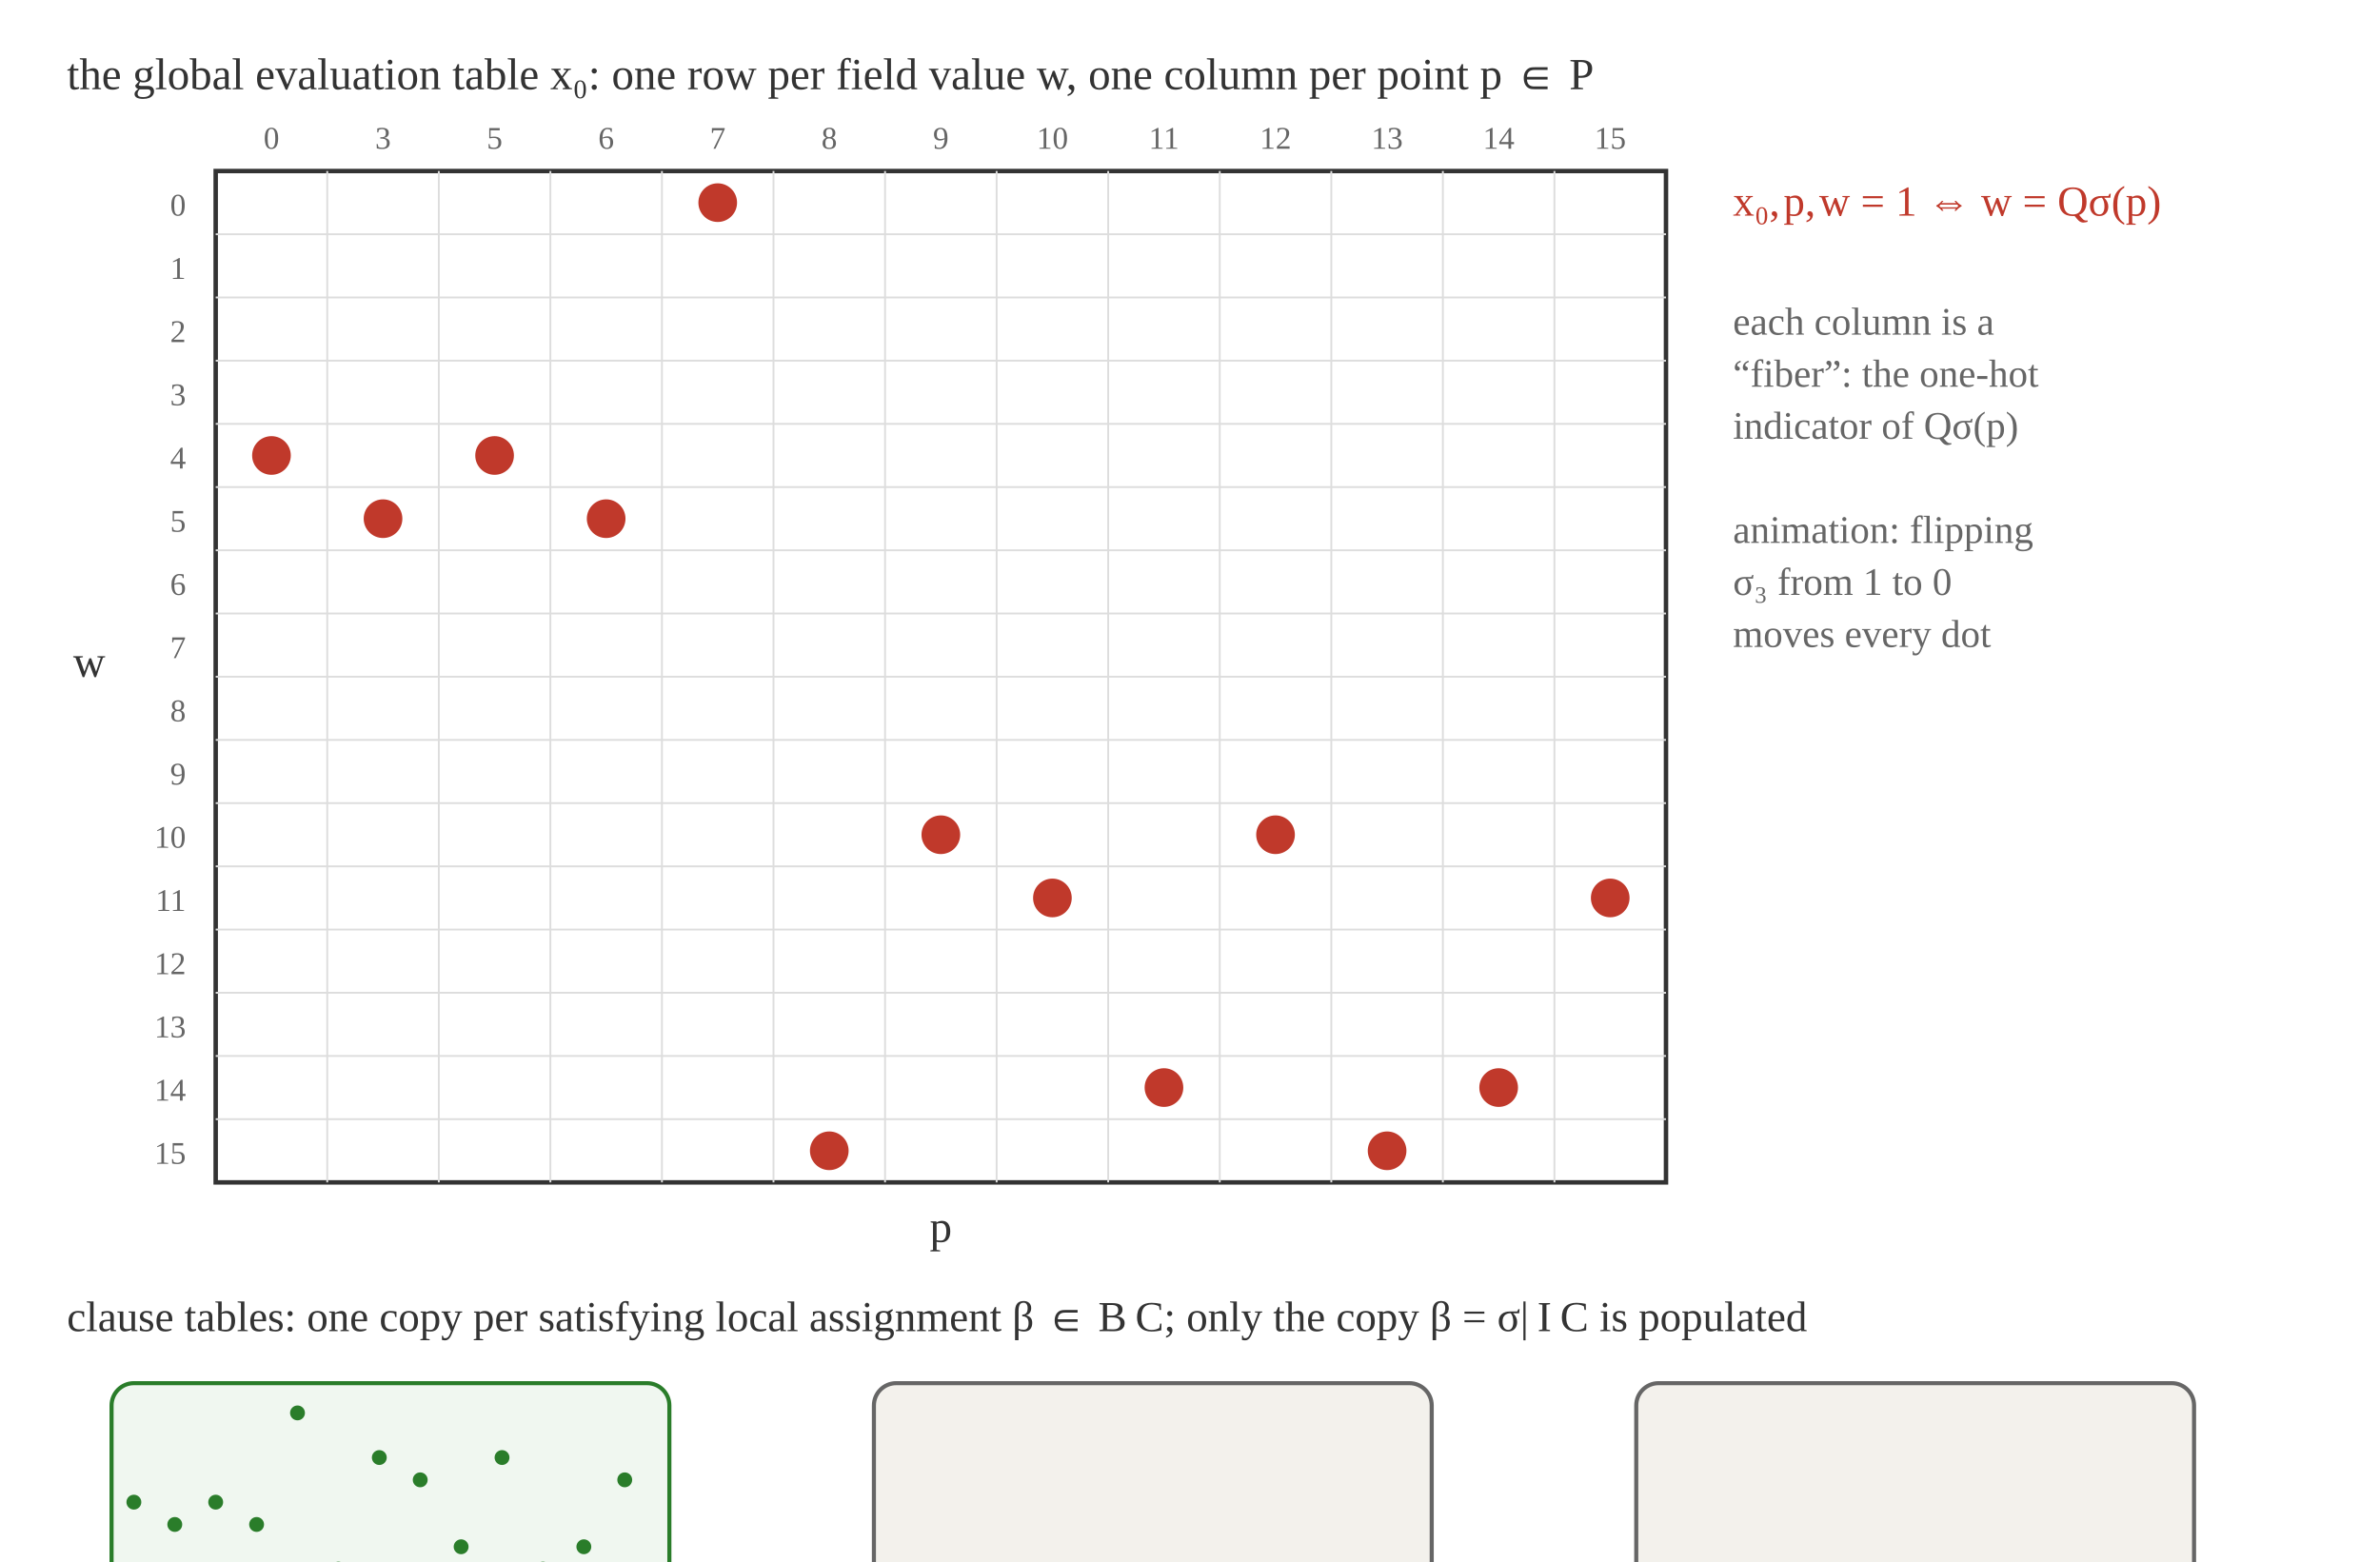
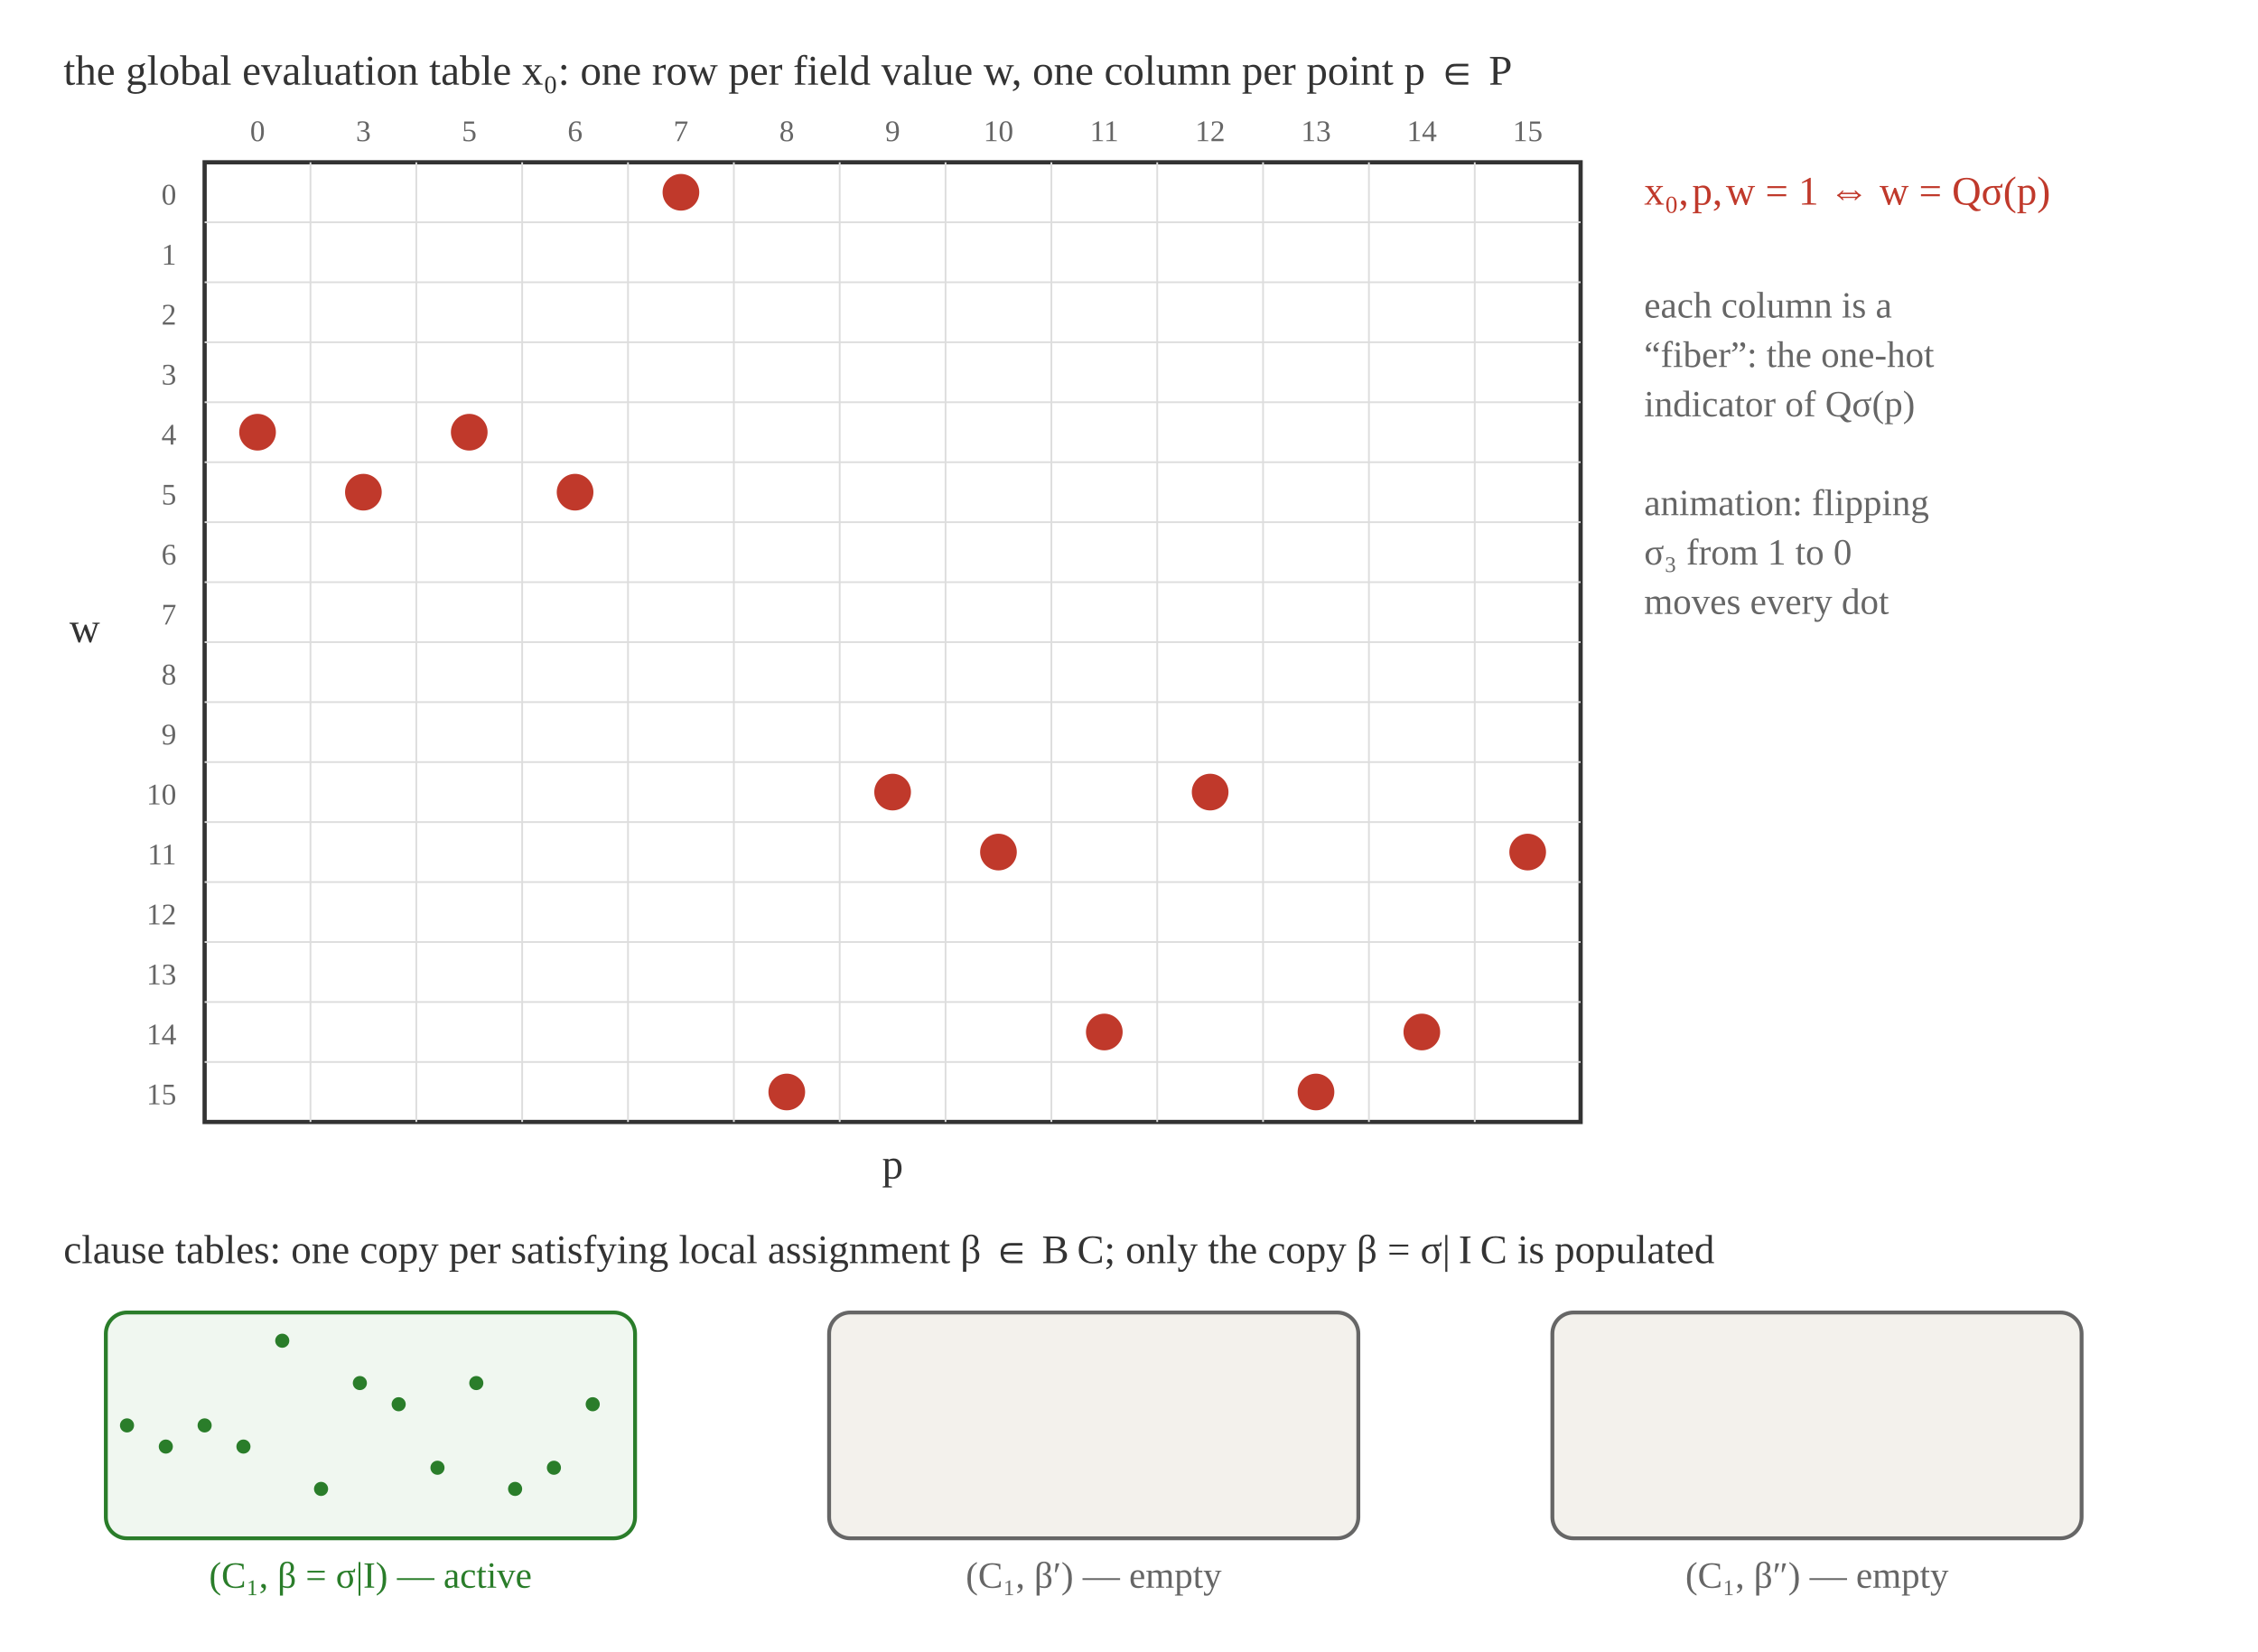
- <svg class="setupfig" viewBox="0 0 640 420" width="100%" role="img" aria-label="Evaluation tables and their fibers">
+ <svg class="setupfig" viewBox="0 0 640 468" width="100%" role="img" aria-label="Evaluation tables and their fibers">
  <text x="18" y="24" font-size="12" text-anchor="start" fill="#333">the global evaluation table x₀: one row per field value w, one column per point p ∈ P</text>
  <text x="50" y="58" font-size="8.5" text-anchor="end" fill="#666">0</text>
  <text x="50" y="75" font-size="8.5" text-anchor="end" fill="#666">1</text>
  <text x="50" y="92" font-size="8.5" text-anchor="end" fill="#666">2</text>
  <text x="50" y="109" font-size="8.5" text-anchor="end" fill="#666">3</text>
  <text x="50" y="126" font-size="8.5" text-anchor="end" fill="#666">4</text>
  <text x="50" y="143" font-size="8.5" text-anchor="end" fill="#666">5</text>
  <text x="50" y="160" font-size="8.5" text-anchor="end" fill="#666">6</text>
  <text x="50" y="177" font-size="8.5" text-anchor="end" fill="#666">7</text>
  <text x="50" y="194" font-size="8.5" text-anchor="end" fill="#666">8</text>
  <text x="50" y="211" font-size="8.5" text-anchor="end" fill="#666">9</text>
  <text x="50" y="228" font-size="8.5" text-anchor="end" fill="#666">10</text>
  <text x="50" y="245" font-size="8.5" text-anchor="end" fill="#666">11</text>
  <text x="50" y="262" font-size="8.5" text-anchor="end" fill="#666">12</text>
  <text x="50" y="279" font-size="8.5" text-anchor="end" fill="#666">13</text>
  <text x="50" y="296" font-size="8.5" text-anchor="end" fill="#666">14</text>
  <text x="50" y="313" font-size="8.5" text-anchor="end" fill="#666">15</text>
  <text x="73" y="40" font-size="8.5" text-anchor="middle" fill="#666">0</text>
  <text x="103" y="40" font-size="8.5" text-anchor="middle" fill="#666">3</text>
  <text x="133" y="40" font-size="8.5" text-anchor="middle" fill="#666">5</text>
  <text x="163" y="40" font-size="8.5" text-anchor="middle" fill="#666">6</text>
  <text x="193" y="40" font-size="8.5" text-anchor="middle" fill="#666">7</text>
  <text x="223" y="40" font-size="8.5" text-anchor="middle" fill="#666">8</text>
  <text x="253" y="40" font-size="8.5" text-anchor="middle" fill="#666">9</text>
  <text x="283" y="40" font-size="8.5" text-anchor="middle" fill="#666">10</text>
  <text x="313" y="40" font-size="8.5" text-anchor="middle" fill="#666">11</text>
  <text x="343" y="40" font-size="8.5" text-anchor="middle" fill="#666">12</text>
  <text x="373" y="40" font-size="8.5" text-anchor="middle" fill="#666">13</text>
  <text x="403" y="40" font-size="8.5" text-anchor="middle" fill="#666">14</text>
  <text x="433" y="40" font-size="8.5" text-anchor="middle" fill="#666">15</text>
  <rect x="58" y="46" width="390" height="272" rx="0" fill="none" stroke="#333" stroke-width="1.2" />
  <line x1="58" y1="63" x2="448" y2="63" stroke="#ddd" stroke-width="0.5" />
  <line x1="58" y1="80" x2="448" y2="80" stroke="#ddd" stroke-width="0.5" />
  <line x1="58" y1="97" x2="448" y2="97" stroke="#ddd" stroke-width="0.5" />
  <line x1="58" y1="114" x2="448" y2="114" stroke="#ddd" stroke-width="0.5" />
  <line x1="58" y1="131" x2="448" y2="131" stroke="#ddd" stroke-width="0.5" />
  <line x1="58" y1="148" x2="448" y2="148" stroke="#ddd" stroke-width="0.5" />
  <line x1="58" y1="165" x2="448" y2="165" stroke="#ddd" stroke-width="0.5" />
  <line x1="58" y1="182" x2="448" y2="182" stroke="#ddd" stroke-width="0.5" />
  <line x1="58" y1="199" x2="448" y2="199" stroke="#ddd" stroke-width="0.5" />
  <line x1="58" y1="216" x2="448" y2="216" stroke="#ddd" stroke-width="0.5" />
  <line x1="58" y1="233" x2="448" y2="233" stroke="#ddd" stroke-width="0.5" />
  <line x1="58" y1="250" x2="448" y2="250" stroke="#ddd" stroke-width="0.5" />
  <line x1="58" y1="267" x2="448" y2="267" stroke="#ddd" stroke-width="0.5" />
  <line x1="58" y1="284" x2="448" y2="284" stroke="#ddd" stroke-width="0.5" />
  <line x1="58" y1="301" x2="448" y2="301" stroke="#ddd" stroke-width="0.5" />
  <line x1="88" y1="46" x2="88" y2="318" stroke="#ddd" stroke-width="0.5" />
  <line x1="118" y1="46" x2="118" y2="318" stroke="#ddd" stroke-width="0.5" />
  <line x1="148" y1="46" x2="148" y2="318" stroke="#ddd" stroke-width="0.5" />
  <line x1="178" y1="46" x2="178" y2="318" stroke="#ddd" stroke-width="0.5" />
  <line x1="208" y1="46" x2="208" y2="318" stroke="#ddd" stroke-width="0.5" />
  <line x1="238" y1="46" x2="238" y2="318" stroke="#ddd" stroke-width="0.5" />
  <line x1="268" y1="46" x2="268" y2="318" stroke="#ddd" stroke-width="0.5" />
  <line x1="298" y1="46" x2="298" y2="318" stroke="#ddd" stroke-width="0.5" />
  <line x1="328" y1="46" x2="328" y2="318" stroke="#ddd" stroke-width="0.5" />
  <line x1="358" y1="46" x2="358" y2="318" stroke="#ddd" stroke-width="0.5" />
  <line x1="388" y1="46" x2="388" y2="318" stroke="#ddd" stroke-width="0.5" />
  <line x1="418" y1="46" x2="418" y2="318" stroke="#ddd" stroke-width="0.5" />
  <text x="24" y="182" font-size="12" text-anchor="middle" fill="#333" class="v">w</text>
  <text x="253" y="334" font-size="12" text-anchor="middle" fill="#333" class="v">p</text>
  <circle cx="73" cy="122.5" r="5.2" fill="#c0392b">
    <animate attributeName="opacity" values="1;1;0;0;1" keyTimes="0;0.45;0.5;0.95;1" dur="8s" repeatCount="indefinite" />
  </circle>
  <circle cx="73" cy="258.5" r="5.2" fill="#2e6da4" opacity="0">
    <animate attributeName="opacity" values="0;0;1;1;0" keyTimes="0;0.45;0.5;0.95;1" dur="8s" repeatCount="indefinite" />
  </circle>
  <circle cx="103" cy="139.5" r="5.2" fill="#c0392b">
    <animate attributeName="opacity" values="1;1;0;0;1" keyTimes="0;0.45;0.5;0.95;1" dur="8s" repeatCount="indefinite" />
  </circle>
  <circle cx="103" cy="275.5" r="5.2" fill="#2e6da4" opacity="0">
    <animate attributeName="opacity" values="0;0;1;1;0" keyTimes="0;0.45;0.5;0.95;1" dur="8s" repeatCount="indefinite" />
  </circle>
  <circle cx="133" cy="122.5" r="5.2" fill="#c0392b">
    <animate attributeName="opacity" values="1;1;0;0;1" keyTimes="0;0.45;0.5;0.95;1" dur="8s" repeatCount="indefinite" />
  </circle>
  <circle cx="133" cy="275.5" r="5.2" fill="#2e6da4" opacity="0">
    <animate attributeName="opacity" values="0;0;1;1;0" keyTimes="0;0.45;0.5;0.95;1" dur="8s" repeatCount="indefinite" />
  </circle>
  <circle cx="163" cy="139.5" r="5.2" fill="#c0392b">
    <animate attributeName="opacity" values="1;1;0;0;1" keyTimes="0;0.45;0.5;0.95;1" dur="8s" repeatCount="indefinite" />
  </circle>
  <circle cx="163" cy="258.5" r="5.2" fill="#2e6da4" opacity="0">
    <animate attributeName="opacity" values="0;0;1;1;0" keyTimes="0;0.45;0.5;0.95;1" dur="8s" repeatCount="indefinite" />
  </circle>
  <circle cx="193" cy="54.5" r="5.2" fill="#c0392b">
    <animate attributeName="opacity" values="1;1;0;0;1" keyTimes="0;0.45;0.5;0.95;1" dur="8s" repeatCount="indefinite" />
  </circle>
  <circle cx="193" cy="71.5" r="5.2" fill="#2e6da4" opacity="0">
    <animate attributeName="opacity" values="0;0;1;1;0" keyTimes="0;0.45;0.5;0.95;1" dur="8s" repeatCount="indefinite" />
  </circle>
  <circle cx="223" cy="309.5" r="5.2" fill="#c0392b">
    <animate attributeName="opacity" values="1;1;0;0;1" keyTimes="0;0.45;0.5;0.95;1" dur="8s" repeatCount="indefinite" />
  </circle>
  <circle cx="223" cy="190.5" r="5.2" fill="#2e6da4" opacity="0">
    <animate attributeName="opacity" values="0;0;1;1;0" keyTimes="0;0.45;0.5;0.95;1" dur="8s" repeatCount="indefinite" />
  </circle>
  <circle cx="253" cy="224.5" r="5.2" fill="#c0392b">
    <animate attributeName="opacity" values="1;1;0;0;1" keyTimes="0;0.45;0.5;0.95;1" dur="8s" repeatCount="indefinite" />
  </circle>
  <circle cx="253" cy="139.5" r="5.2" fill="#2e6da4" opacity="0">
    <animate attributeName="opacity" values="0;0;1;1;0" keyTimes="0;0.45;0.5;0.95;1" dur="8s" repeatCount="indefinite" />
  </circle>
  <circle cx="283" cy="241.5" r="5.2" fill="#c0392b">
    <animate attributeName="opacity" values="1;1;0;0;1" keyTimes="0;0.45;0.5;0.95;1" dur="8s" repeatCount="indefinite" />
  </circle>
  <circle cx="283" cy="122.5" r="5.2" fill="#2e6da4" opacity="0">
    <animate attributeName="opacity" values="0;0;1;1;0" keyTimes="0;0.45;0.5;0.95;1" dur="8s" repeatCount="indefinite" />
  </circle>
  <circle cx="313" cy="292.5" r="5.2" fill="#c0392b">
    <animate attributeName="opacity" values="1;1;0;0;1" keyTimes="0;0.45;0.5;0.95;1" dur="8s" repeatCount="indefinite" />
  </circle>
  <circle cx="313" cy="207.5" r="5.2" fill="#2e6da4" opacity="0">
    <animate attributeName="opacity" values="0;0;1;1;0" keyTimes="0;0.45;0.5;0.95;1" dur="8s" repeatCount="indefinite" />
  </circle>
  <circle cx="343" cy="224.5" r="5.2" fill="#c0392b">
    <animate attributeName="opacity" values="1;1;0;0;1" keyTimes="0;0.45;0.5;0.95;1" dur="8s" repeatCount="indefinite" />
  </circle>
  <circle cx="343" cy="122.5" r="5.2" fill="#2e6da4" opacity="0">
    <animate attributeName="opacity" values="0;0;1;1;0" keyTimes="0;0.45;0.5;0.95;1" dur="8s" repeatCount="indefinite" />
  </circle>
  <circle cx="373" cy="309.5" r="5.2" fill="#c0392b">
    <animate attributeName="opacity" values="1;1;0;0;1" keyTimes="0;0.45;0.5;0.95;1" dur="8s" repeatCount="indefinite" />
  </circle>
  <circle cx="373" cy="207.5" r="5.2" fill="#2e6da4" opacity="0">
    <animate attributeName="opacity" values="0;0;1;1;0" keyTimes="0;0.45;0.5;0.95;1" dur="8s" repeatCount="indefinite" />
  </circle>
  <circle cx="403" cy="292.5" r="5.2" fill="#c0392b">
    <animate attributeName="opacity" values="1;1;0;0;1" keyTimes="0;0.45;0.5;0.95;1" dur="8s" repeatCount="indefinite" />
  </circle>
  <circle cx="403" cy="190.5" r="5.2" fill="#2e6da4" opacity="0">
    <animate attributeName="opacity" values="0;0;1;1;0" keyTimes="0;0.45;0.5;0.95;1" dur="8s" repeatCount="indefinite" />
  </circle>
  <circle cx="433" cy="241.5" r="5.2" fill="#c0392b">
    <animate attributeName="opacity" values="1;1;0;0;1" keyTimes="0;0.45;0.5;0.95;1" dur="8s" repeatCount="indefinite" />
  </circle>
  <circle cx="433" cy="139.5" r="5.2" fill="#2e6da4" opacity="0">
    <animate attributeName="opacity" values="0;0;1;1;0" keyTimes="0;0.45;0.5;0.95;1" dur="8s" repeatCount="indefinite" />
  </circle>
  <g>
    <text x="466" y="58" font-size="11.5" fill="#c0392b">x₀, p, w = 1 ⇔ w = Qσ(p)</text>
    <animate attributeName="opacity" values="1;1;0;0;1" keyTimes="0;0.45;0.5;0.95;1" dur="8s" repeatCount="indefinite" />
  </g>
  <g opacity="0">
    <text x="466" y="58" font-size="11.5" fill="#2e6da4">now σ → (1,0,0)</text>
    <animate attributeName="opacity" values="0;0;1;1;0" keyTimes="0;0.45;0.5;0.95;1" dur="8s" repeatCount="indefinite" />
  </g>
  <text x="466" y="90" font-size="10.5" text-anchor="start" fill="#666">each column is a</text>
  <text x="466" y="104" font-size="10.5" text-anchor="start" fill="#666">“fiber”: the one-hot</text>
  <text x="466" y="118" font-size="10.5" text-anchor="start" fill="#666">indicator of Qσ(p)</text>
  <text x="466" y="146" font-size="10.5" text-anchor="start" fill="#666">animation: flipping</text>
  <text x="466" y="160" font-size="10.5" text-anchor="start" fill="#666">σ₃ from 1 to 0</text>
  <text x="466" y="174" font-size="10.5" text-anchor="start" fill="#666">moves every dot</text>
  <text x="18" y="358" font-size="11.5" text-anchor="start" fill="#333">clause tables: one copy per satisfying local assignment β ∈ B C; only the copy β = σ| I C is populated</text>
  <rect x="30" y="372" width="150" height="64" rx="6" fill="#f0f7f0" stroke="#2a7d2a" stroke-width="1.1" />
  <circle cx="36" cy="404" r="2" fill="#2a7d2a" stroke="none" />
  <circle cx="47" cy="410" r="2" fill="#2a7d2a" stroke="none" />
  <circle cx="58" cy="404" r="2" fill="#2a7d2a" stroke="none" />
  <circle cx="69" cy="410" r="2" fill="#2a7d2a" stroke="none" />
  <circle cx="80" cy="380" r="2" fill="#2a7d2a" stroke="none" />
  <circle cx="91" cy="422" r="2" fill="#2a7d2a" stroke="none" />
  <circle cx="102" cy="392" r="2" fill="#2a7d2a" stroke="none" />
  <circle cx="113" cy="398" r="2" fill="#2a7d2a" stroke="none" />
  <circle cx="124" cy="416" r="2" fill="#2a7d2a" stroke="none" />
  <circle cx="135" cy="392" r="2" fill="#2a7d2a" stroke="none" />
  <circle cx="146" cy="422" r="2" fill="#2a7d2a" stroke="none" />
  <circle cx="157" cy="416" r="2" fill="#2a7d2a" stroke="none" />
  <circle cx="168" cy="398" r="2" fill="#2a7d2a" stroke="none" />
  <text x="105" y="450" font-size="10.5" text-anchor="middle" fill="#2a7d2a">(C₁, β = σ|I) — active</text>
  <rect x="235" y="372" width="150" height="64" rx="6" fill="#f3f1ec" stroke="#666" stroke-width="1.1" />
  <text x="310" y="450" font-size="10.5" text-anchor="middle" fill="#666">(C₁, β′) — empty</text>
  <rect x="440" y="372" width="150" height="64" rx="6" fill="#f3f1ec" stroke="#666" stroke-width="1.1" />
  <text x="515" y="450" font-size="10.5" text-anchor="middle" fill="#666">(C₁, β″) — empty</text>
</svg>
